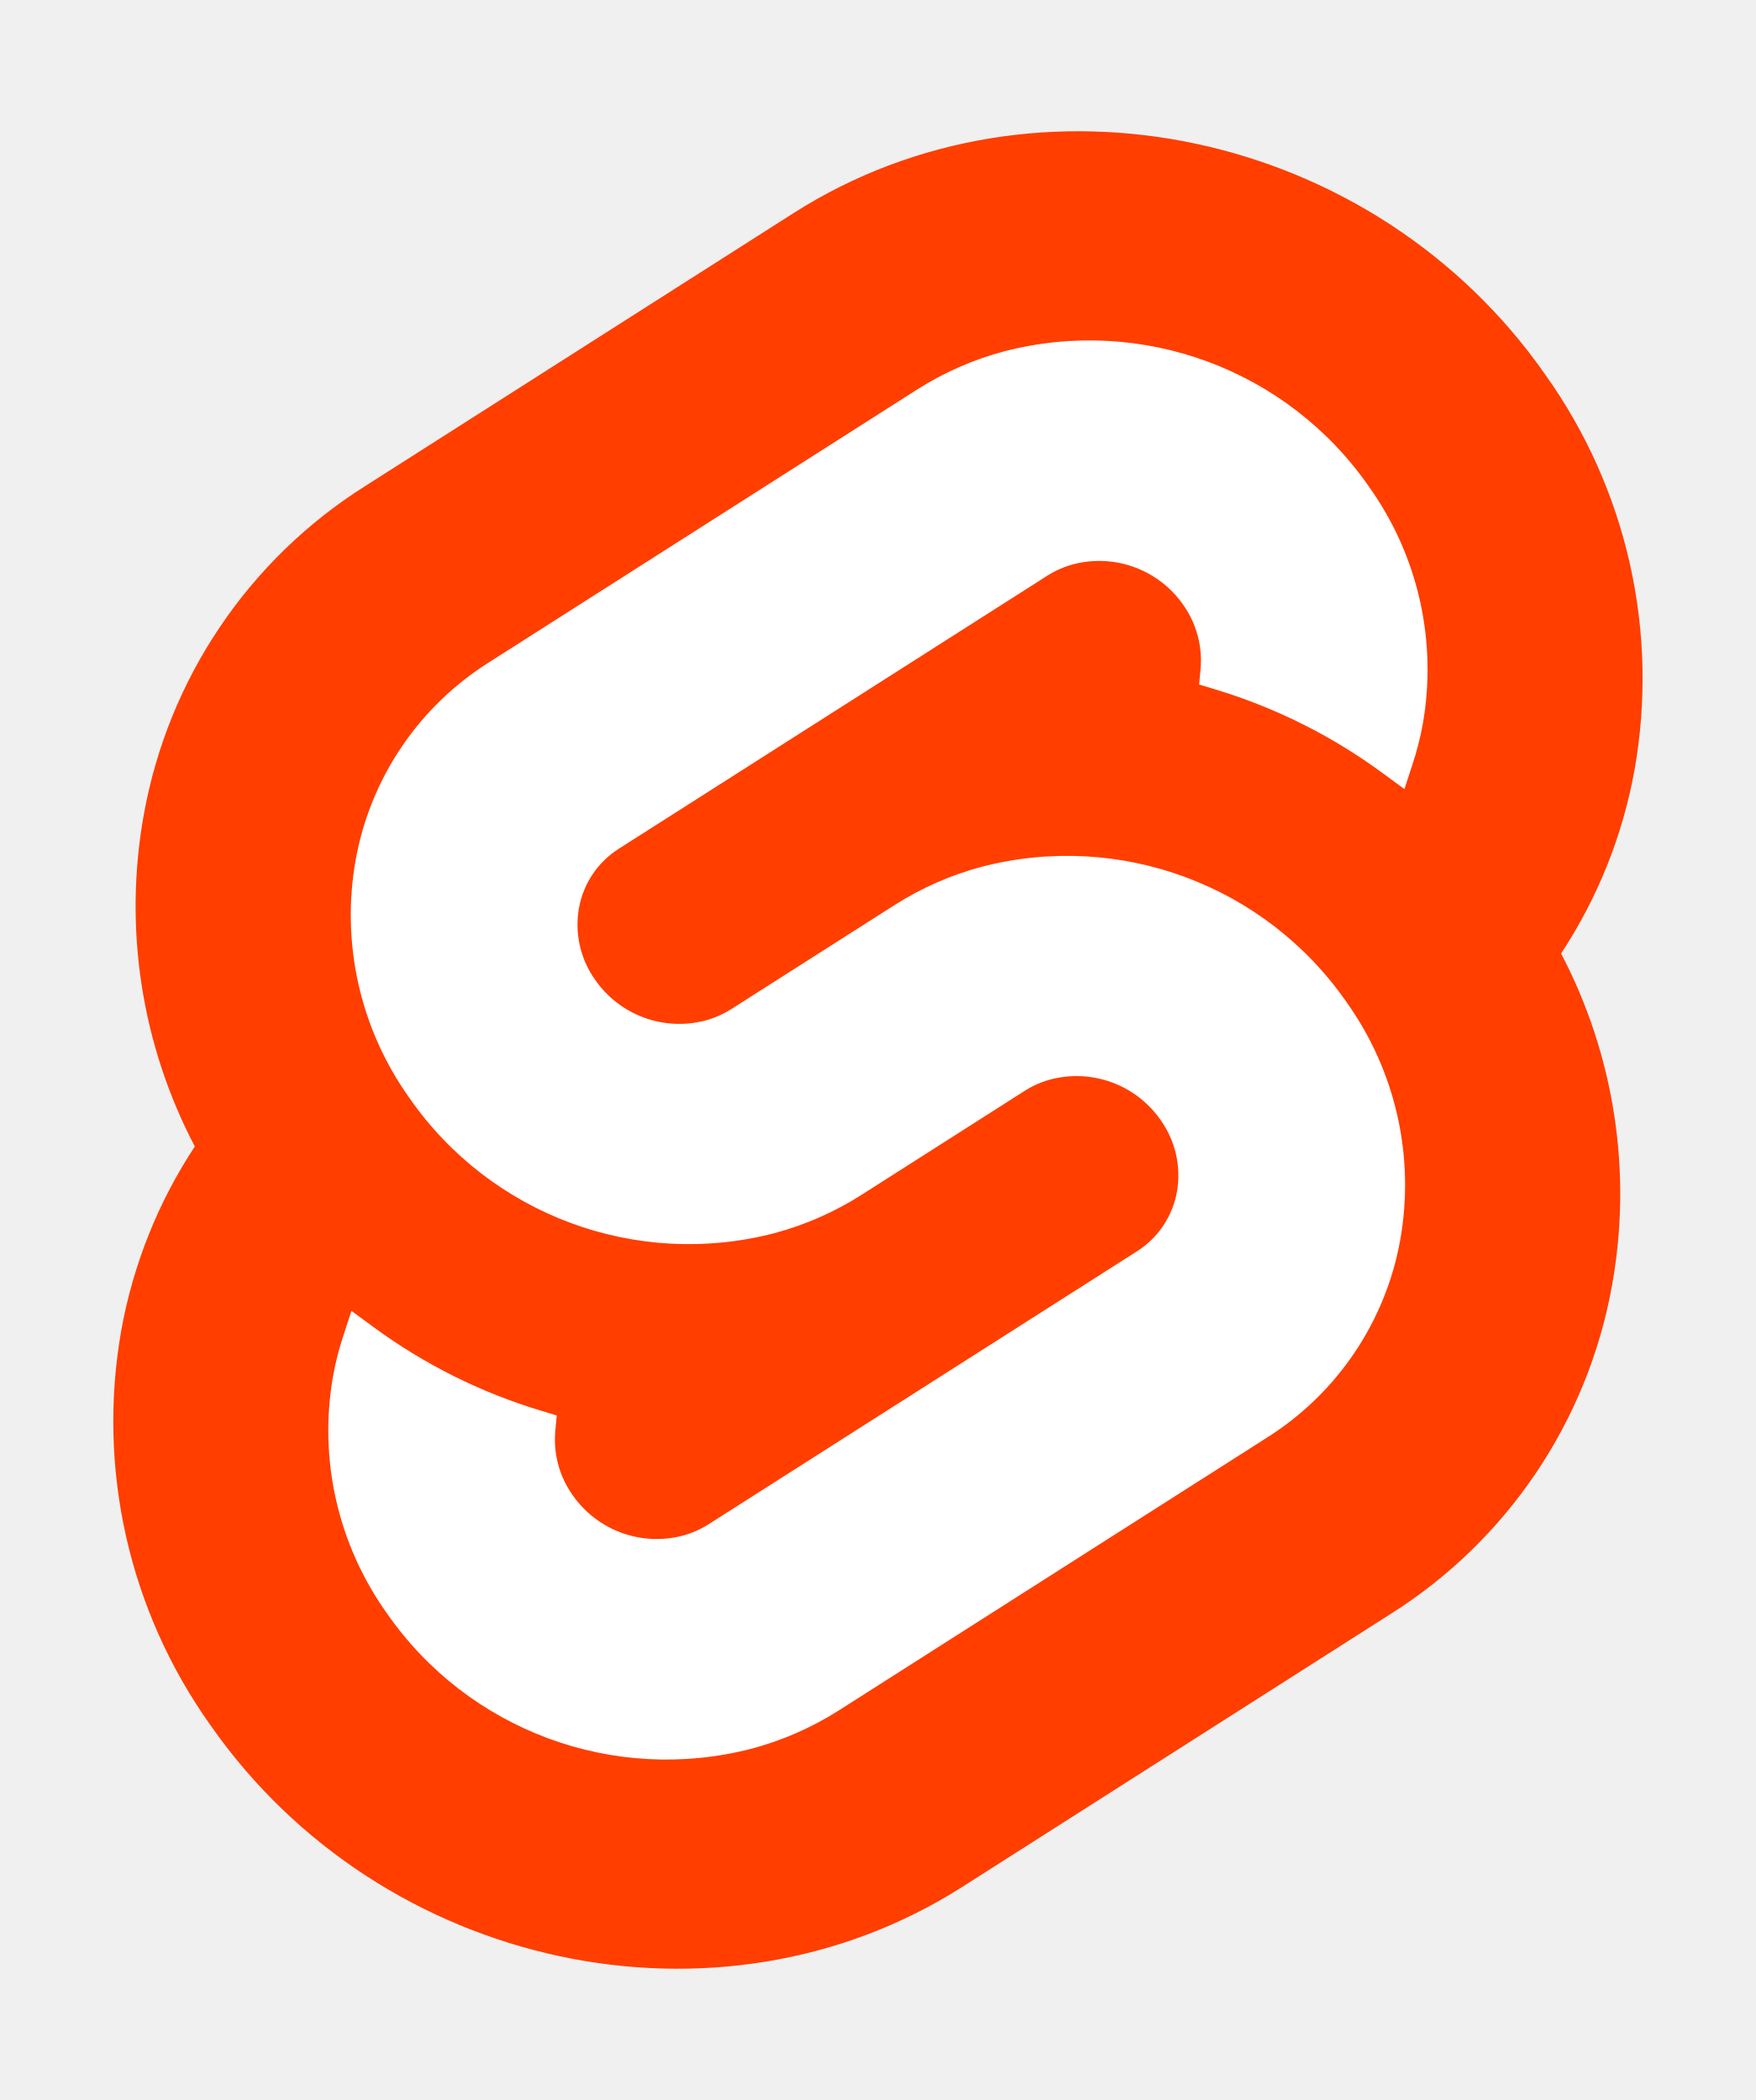
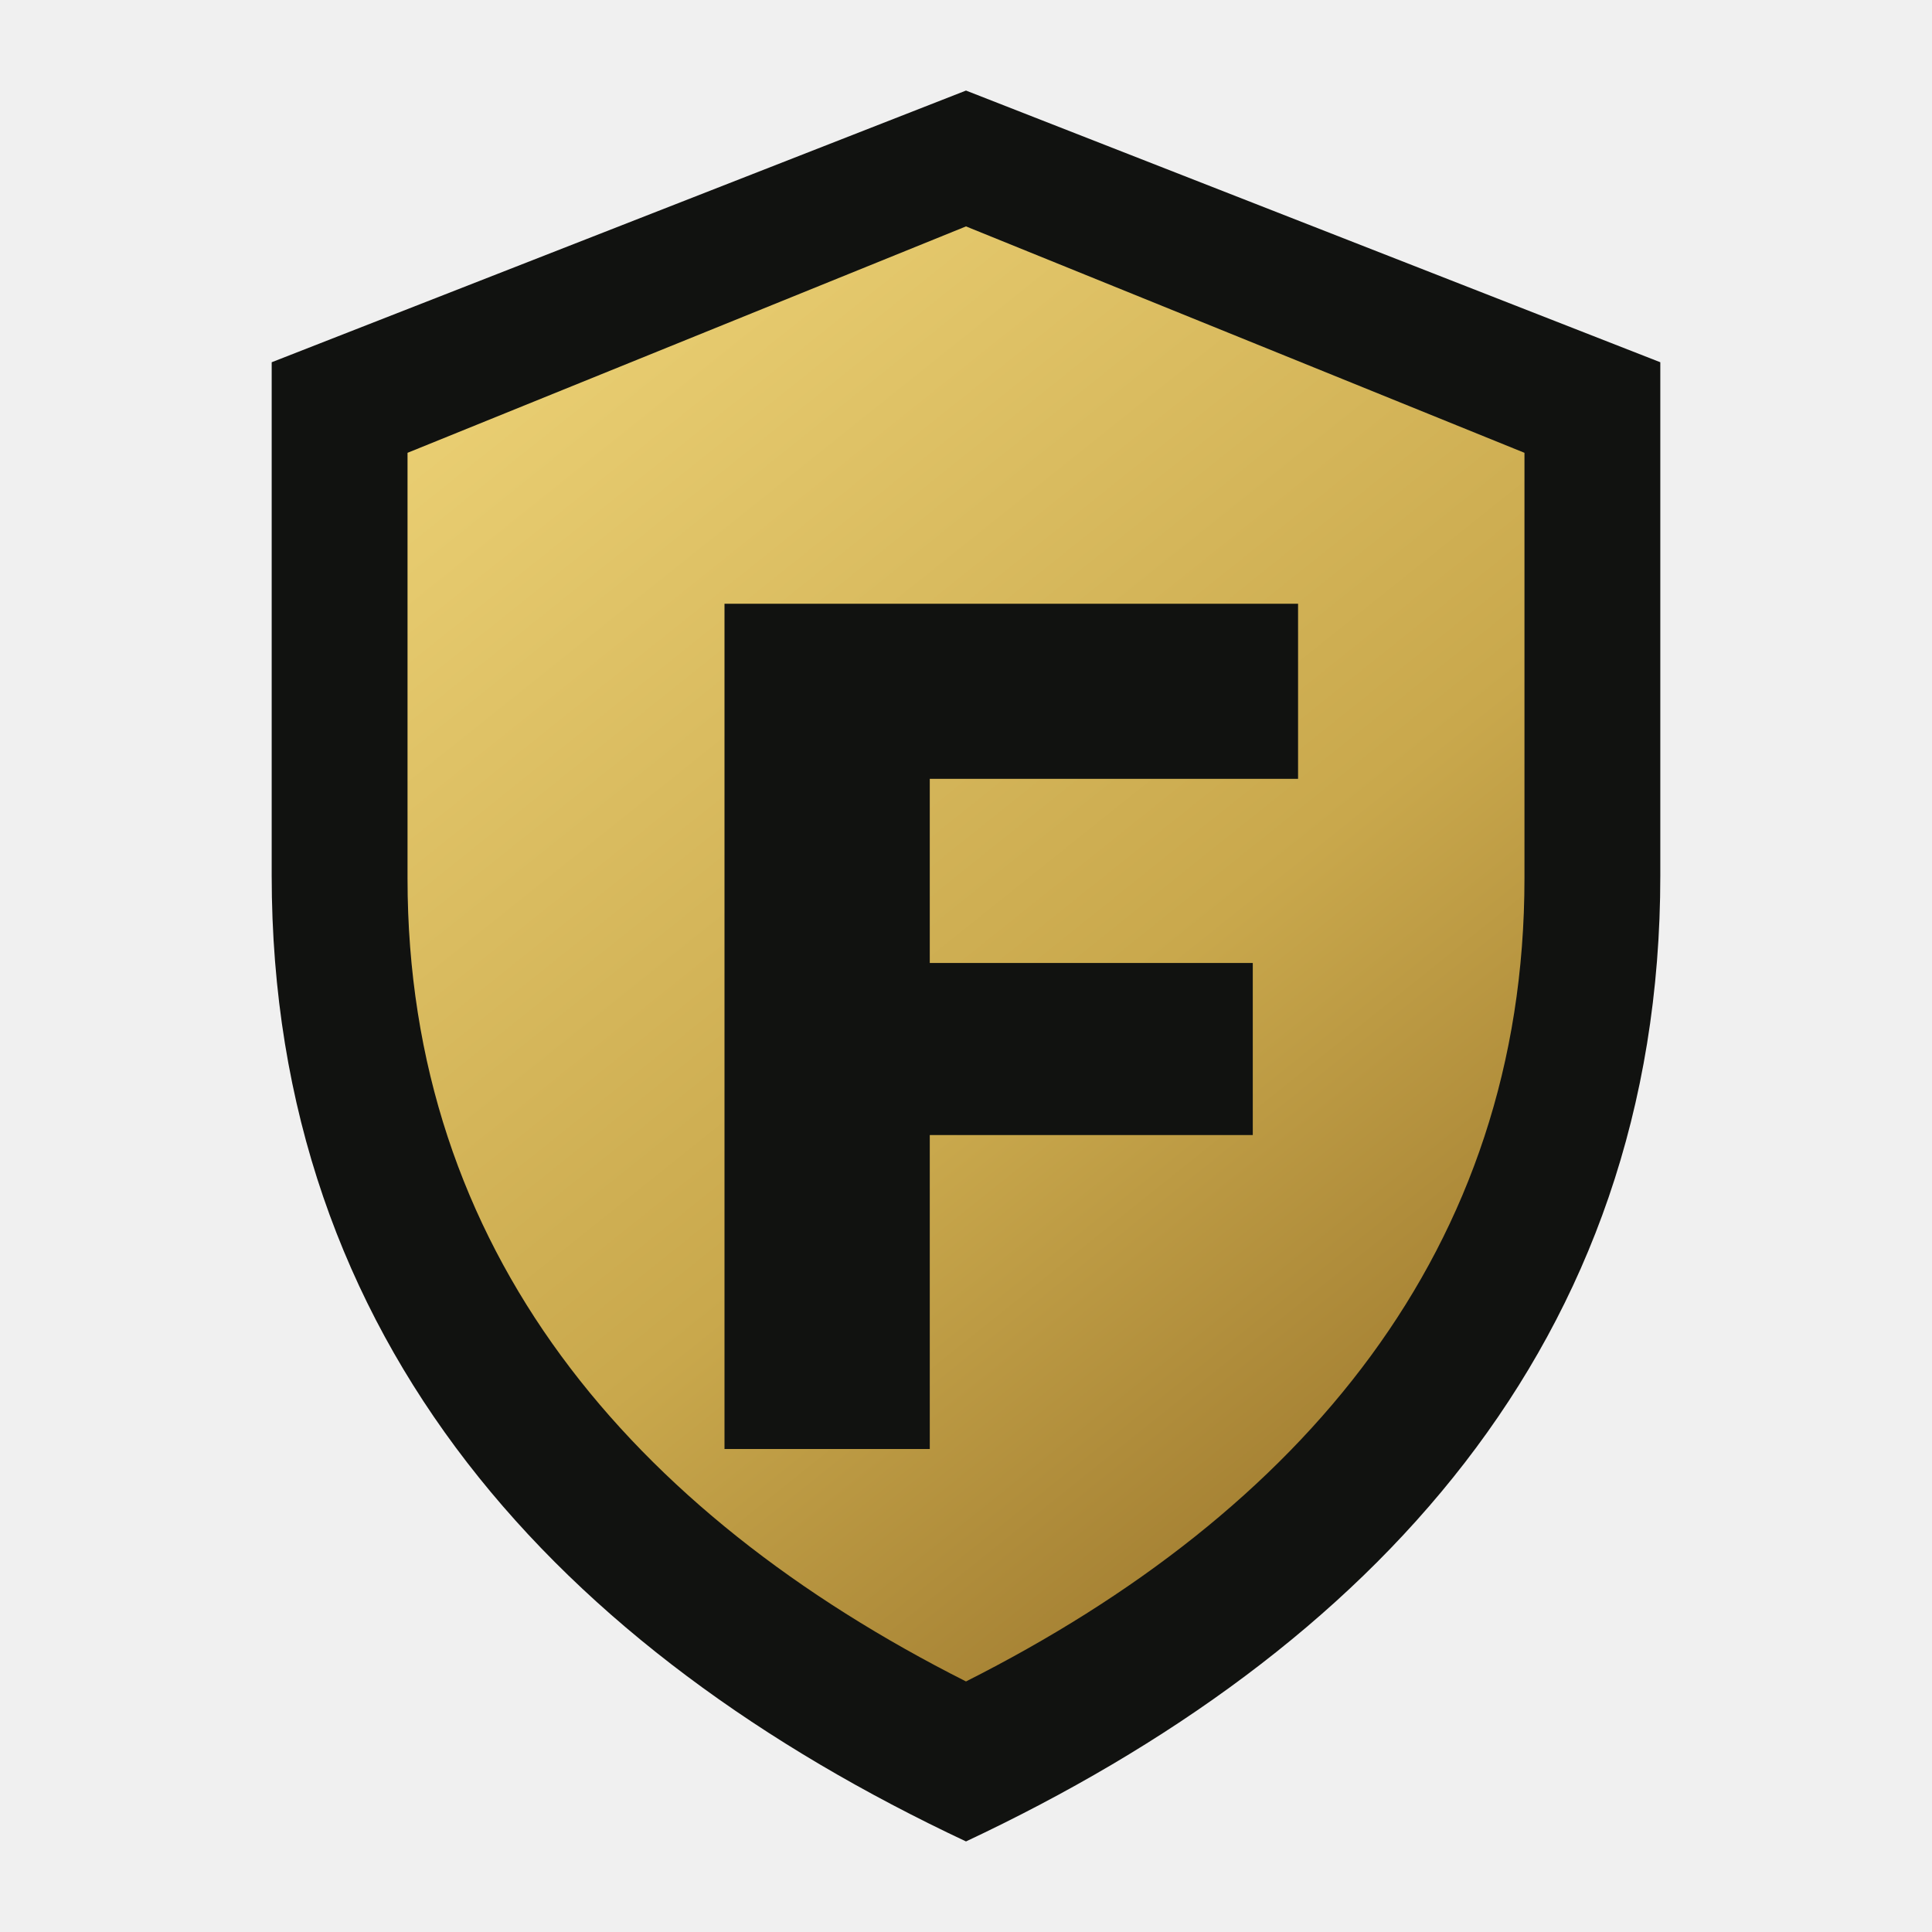
- <svg xmlns="http://www.w3.org/2000/svg" width="107" height="128" viewBox="0 0 107 128">
-   <path d="M94.157 22.819c-10.4-14.885-30.94-19.297-45.792-9.835L22.282 29.608A29.92 29.92 0 0 0 8.764 49.65a31.5 31.5 0 0 0 3.108 20.231 30 30 0 0 0-4.477 11.183 31.9 31.9 0 0 0 5.448 24.116c10.402 14.887 30.942 19.297 45.791 9.835l26.083-16.624A29.92 29.92 0 0 0 98.235 78.35a31.53 31.53 0 0 0-3.105-20.232 30 30 0 0 0 4.474-11.182 31.88 31.88 0 0 0-5.447-24.116" style="fill:#ff3e00" />
-   <path d="M45.817 106.582a20.72 20.72 0 0 1-22.237-8.243 19.17 19.17 0 0 1-3.277-14.503 18 18 0 0 1 .624-2.435l.49-1.498 1.337.981a33.6 33.6 0 0 0 10.203 5.098l.97.294-.09.968a5.85 5.85 0 0 0 1.052 3.878 6.24 6.24 0 0 0 6.695 2.485 5.8 5.8 0 0 0 1.603-.704L69.27 76.28a5.43 5.43 0 0 0 2.45-3.631 5.8 5.8 0 0 0-.987-4.371 6.24 6.24 0 0 0-6.698-2.487 5.7 5.7 0 0 0-1.6.704l-9.953 6.345a19 19 0 0 1-5.296 2.326 20.72 20.72 0 0 1-22.237-8.243 19.17 19.17 0 0 1-3.277-14.502 17.99 17.99 0 0 1 8.13-12.052l26.081-16.623a19 19 0 0 1 5.3-2.329 20.72 20.72 0 0 1 22.237 8.243 19.17 19.17 0 0 1 3.277 14.503 18 18 0 0 1-.624 2.435l-.49 1.498-1.337-.98a33.6 33.6 0 0 0-10.203-5.1l-.97-.294.09-.968a5.86 5.86 0 0 0-1.052-3.878 6.24 6.24 0 0 0-6.696-2.485 5.8 5.8 0 0 0-1.602.704L37.73 51.72a5.42 5.42 0 0 0-2.449 3.63 5.79 5.79 0 0 0 .986 4.372 6.24 6.24 0 0 0 6.698 2.486 5.8 5.8 0 0 0 1.602-.704l9.952-6.342a19 19 0 0 1 5.295-2.328 20.72 20.72 0 0 1 22.237 8.242 19.17 19.17 0 0 1 3.277 14.503 18 18 0 0 1-8.13 12.053l-26.081 16.622a19 19 0 0 1-5.3 2.328" style="fill:#fff" />
+ <svg xmlns="http://www.w3.org/2000/svg" viewBox="0 0 64 64" role="img" aria-label="Ficha">
+   <defs>
+     <linearGradient id="gold" x1="12" y1="8" x2="52" y2="58" gradientUnits="userSpaceOnUse">
+       <stop offset="0" stop-color="#f0d67a" />
+       <stop offset="0.55" stop-color="#c9a84c" />
+       <stop offset="1" stop-color="#8a6421" />
+     </linearGradient>
+   </defs>
+   <path fill="#111210" d="M32 3 55 12v17c0 15.5-9.6 25.7-23 32C18.6 54.7 9 44.5 9 29V12L32 3Z" />
+   <path fill="url(#gold)" d="M32 7.5 50.5 15v14.1c0 12.3-7.4 21-18.5 26.6C20.9 50.1 13.5 41.4 13.5 29.1V15L32 7.5Z" />
+   <path fill="#111210" d="M24 20h19v5.8H30.8v6.1h10.7v5.7H30.8V48H24V20Z" />
</svg>
